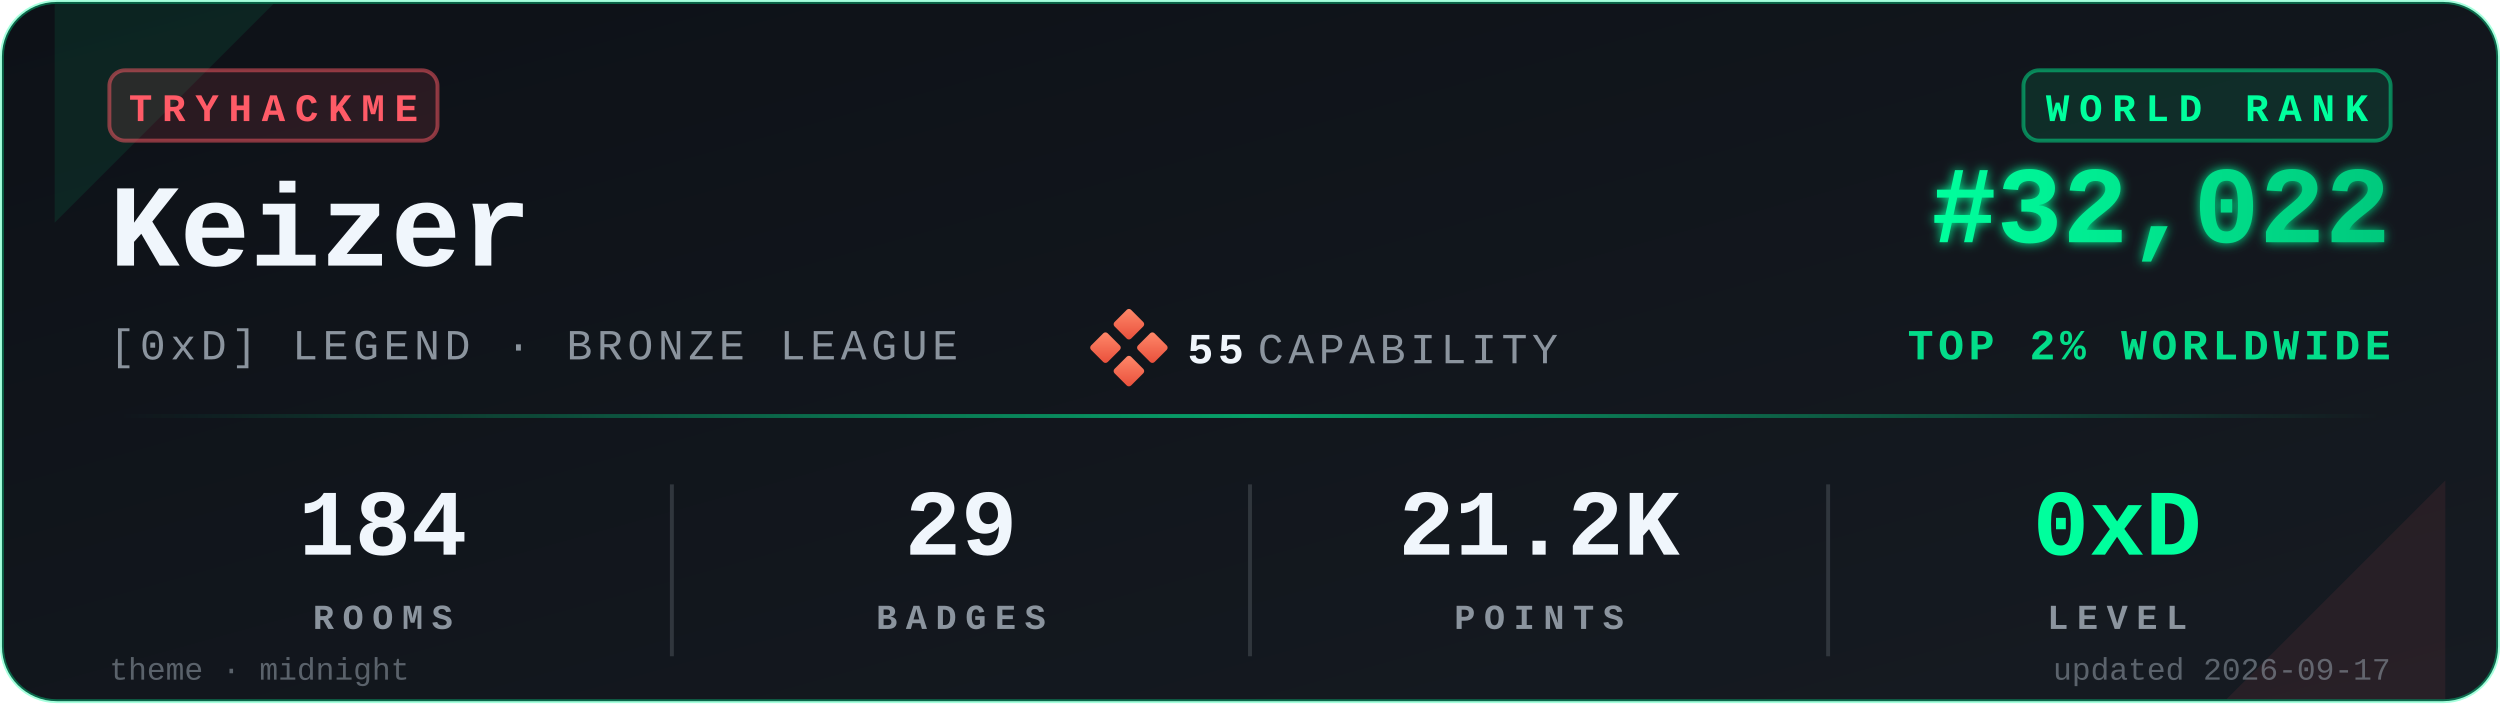
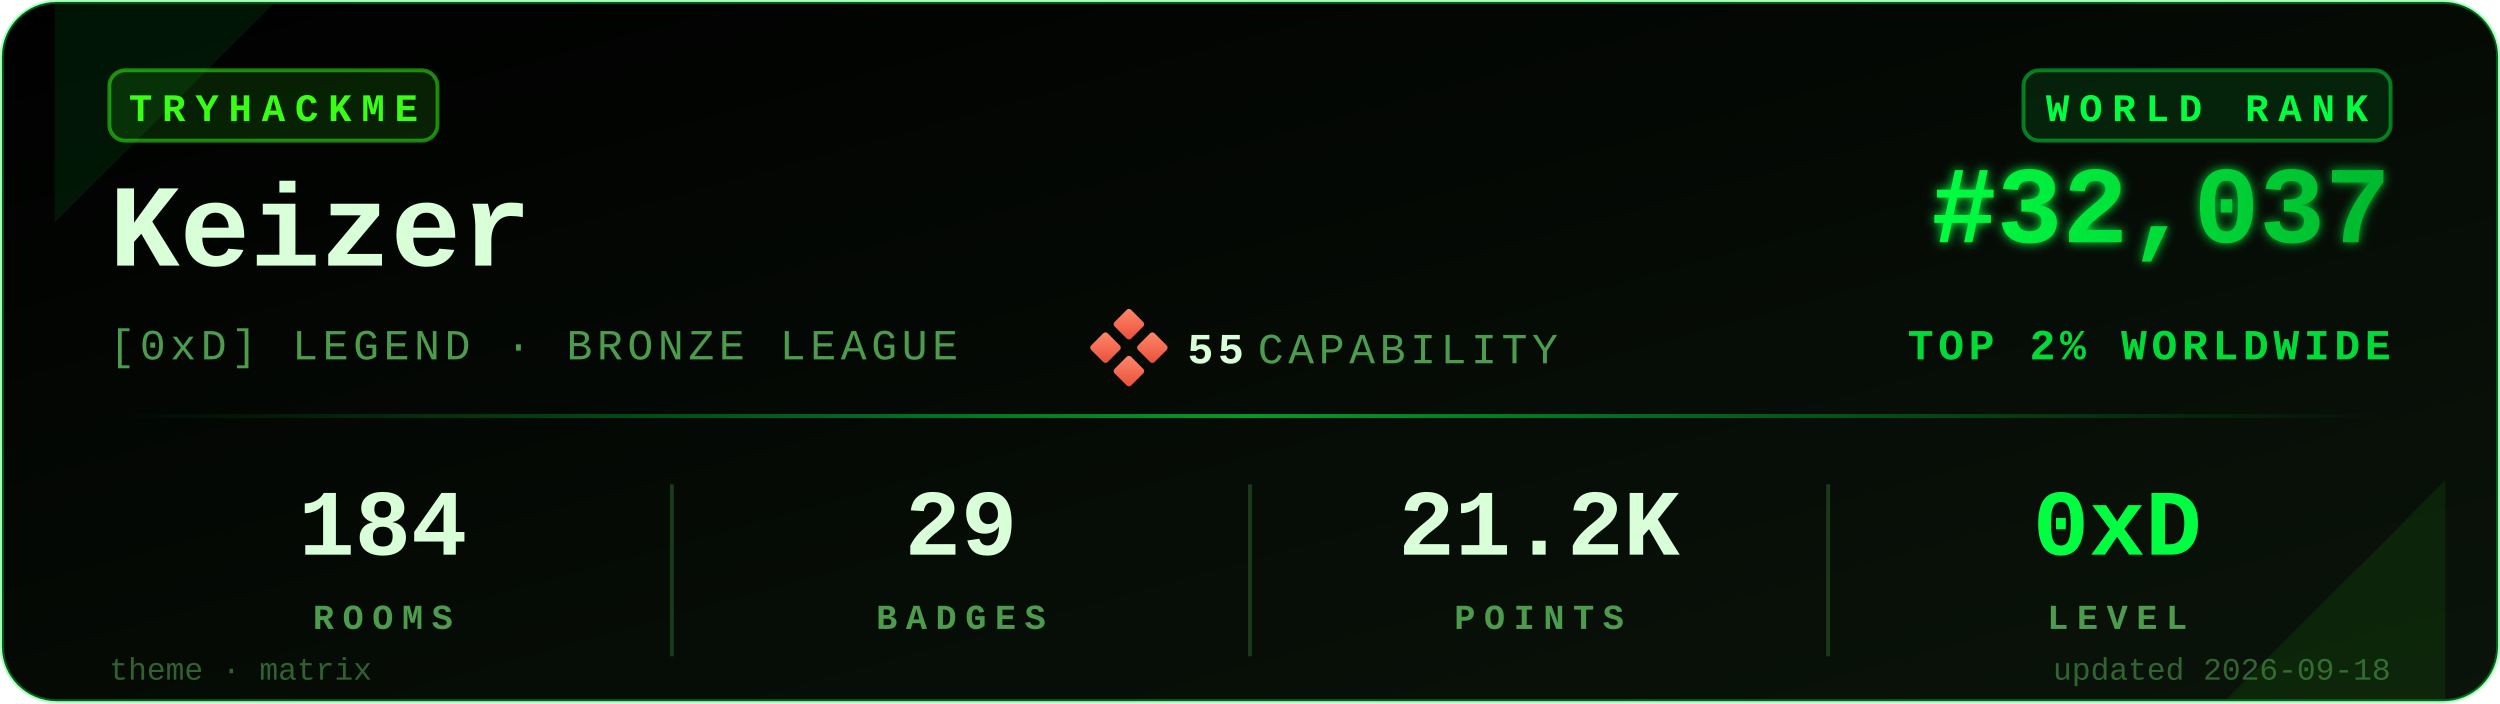
<svg xmlns="http://www.w3.org/2000/svg" viewBox="0 0 640 180" width="640" height="180" role="img" aria-label="TryHackMe stats for Keizer">
  <defs>
    <linearGradient id="bgGrad" x1="0" y1="0" x2="1" y2="1">
-       <stop offset="0%" stop-color="#0d1117" />
-       <stop offset="100%" stop-color="#161b22" />
+       <stop offset="0%" stop-color="#000000" />
+       <stop offset="100%" stop-color="#0a140a" />
    </linearGradient>
    <linearGradient id="rankGrad" x1="0" y1="0" x2="1" y2="0">
-       <stop offset="0%" stop-color="#00FF9D" />
-       <stop offset="100%" stop-color="#00C97D" />
+       <stop offset="0%" stop-color="#00FF41" />
+       <stop offset="100%" stop-color="#00B82E" />
    </linearGradient>
    <linearGradient id="accentGrad" x1="0" y1="0" x2="1" y2="0">
-       <stop offset="0%" stop-color="#00FF9D" stop-opacity="0" />
-       <stop offset="50%" stop-color="#00FF9D" stop-opacity="0.6" />
-       <stop offset="100%" stop-color="#00FF9D" stop-opacity="0" />
+       <stop offset="0%" stop-color="#00FF41" stop-opacity="0" />
+       <stop offset="50%" stop-color="#00FF41" stop-opacity="0.6" />
+       <stop offset="100%" stop-color="#00FF41" stop-opacity="0" />
    </linearGradient>
    <linearGradient id="capGrad" x1="0" y1="0" x2="1" y2="1">
      <stop offset="0%" stop-color="#ff8a6b" />
      <stop offset="100%" stop-color="#e94e3a" />
    </linearGradient>
    <filter id="glow" x="-20%" y="-20%" width="140%" height="140%">
      <feGaussianBlur stdDeviation="1.4" result="b" />
      <feMerge>
        <feMergeNode in="b" />
        <feMergeNode in="SourceGraphic" />
      </feMerge>
    </filter>
  </defs>
-   <rect x="0.5" y="0.5" width="639" height="179" rx="14" ry="14" fill="url(#bgGrad)" stroke="#00FF9D" stroke-opacity="0.35" stroke-width="1" />
-   <path d="M 14,1 L 70,1 L 14,57 Z" fill="#00FF9D" opacity="0.08" />
-   <path d="M 626,179 L 570,179 L 626,123 Z" fill="#FF5B67" opacity="0.08" />
+   <rect x="0.5" y="0.5" width="639" height="179" rx="14" ry="14" fill="url(#bgGrad)" stroke="#00FF41" stroke-opacity="0.35" stroke-width="1" />
+   <path d="M 14,1 L 70,1 L 14,57 Z" fill="#00FF41" opacity="0.08" />
+   <path d="M 626,179 L 570,179 L 626,123 Z" fill="#39FF14" opacity="0.08" />
  <g transform="translate(28,18)">
-     <rect x="0" y="0" width="84" height="18" rx="4" ry="4" fill="#FF5B67" fill-opacity="0.12" stroke="#FF5B67" stroke-opacity="0.5" />
-     <text x="42" y="13" fill="#FF5B67" font-family="ui-monospace,'SF Mono','Menlo','Cascadia Code','Consolas','Liberation Mono',monospace" font-size="10" font-weight="700" letter-spacing="2.5" text-anchor="middle">TRYHACKME</text>
+     <rect x="0" y="0" width="84" height="18" rx="4" ry="4" fill="#39FF14" fill-opacity="0.12" stroke="#39FF14" stroke-opacity="0.5" />
+     <text x="42" y="13" fill="#39FF14" font-family="ui-monospace,'SF Mono','Menlo','Cascadia Code','Consolas','Liberation Mono',monospace" font-size="10" font-weight="700" letter-spacing="2.5" text-anchor="middle">TRYHACKME</text>
  </g>
-   <text x="28" y="68" fill="#f0f6fc" font-family="ui-monospace,'SF Mono','Menlo','Cascadia Code','Consolas','Liberation Mono',monospace" font-size="30" font-weight="700">Keizer</text>
-   <text x="28" y="92" fill="#8b949e" font-family="ui-monospace,'SF Mono','Menlo','Cascadia Code','Consolas','Liberation Mono',monospace" font-size="11" font-weight="500" letter-spacing="1.2">[0xD] LEGEND · BRONZE LEAGUE</text>
+   <text x="28" y="68" fill="#D9FFD9" font-family="ui-monospace,'SF Mono','Menlo','Cascadia Code','Consolas','Liberation Mono',monospace" font-size="30" font-weight="700">Keizer</text>
+   <text x="28" y="92" fill="#4D9C4D" font-family="ui-monospace,'SF Mono','Menlo','Cascadia Code','Consolas','Liberation Mono',monospace" font-size="11" font-weight="500" letter-spacing="1.2">[0xD] LEGEND · BRONZE LEAGUE</text>
  <g transform="translate(280,80)">
    <rect x="6" y="0" width="6" height="6" rx="0.8" fill="url(#capGrad)" transform="rotate(45 9 3)" />
    <rect x="0" y="6" width="6" height="6" rx="0.8" fill="url(#capGrad)" transform="rotate(45 3 9)" />
    <rect x="12" y="6" width="6" height="6" rx="0.8" fill="url(#capGrad)" transform="rotate(45 15 9)" />
    <rect x="6" y="12" width="6" height="6" rx="0.8" fill="url(#capGrad)" transform="rotate(45 9 15)" />
-     <text x="24" y="13" fill="#f0f6fc" font-family="ui-monospace,'SF Mono','Menlo','Cascadia Code','Consolas','Liberation Mono',monospace" font-size="11" font-weight="700" letter-spacing="1.2">55</text>
-     <text x="42" y="13" fill="#8b949e" font-family="ui-monospace,'SF Mono','Menlo','Cascadia Code','Consolas','Liberation Mono',monospace" font-size="11" font-weight="500" letter-spacing="1.2">CAPABILITY</text>
+     <text x="24" y="13" fill="#D9FFD9" font-family="ui-monospace,'SF Mono','Menlo','Cascadia Code','Consolas','Liberation Mono',monospace" font-size="11" font-weight="700" letter-spacing="1.2">55</text>
+     <text x="42" y="13" fill="#4D9C4D" font-family="ui-monospace,'SF Mono','Menlo','Cascadia Code','Consolas','Liberation Mono',monospace" font-size="11" font-weight="500" letter-spacing="1.2">CAPABILITY</text>
  </g>
  <g transform="translate(612,18)">
-     <rect x="-94" y="0" width="94" height="18" rx="4" ry="4" fill="#00FF9D" fill-opacity="0.10" stroke="#00FF9D" stroke-opacity="0.45" />
-     <text x="-47" y="13" fill="#00FF9D" font-family="ui-monospace,'SF Mono','Menlo','Cascadia Code','Consolas','Liberation Mono',monospace" font-size="10" font-weight="700" letter-spacing="2.5" text-anchor="middle">WORLD RANK</text>
+     <rect x="-94" y="0" width="94" height="18" rx="4" ry="4" fill="#00FF41" fill-opacity="0.10" stroke="#00FF41" stroke-opacity="0.45" />
+     <text x="-47" y="13" fill="#00FF41" font-family="ui-monospace,'SF Mono','Menlo','Cascadia Code','Consolas','Liberation Mono',monospace" font-size="10" font-weight="700" letter-spacing="2.5" text-anchor="middle">WORLD RANK</text>
  </g>
-   <text x="612" y="62" fill="url(#rankGrad)" font-family="ui-monospace,'SF Mono','Menlo','Cascadia Code','Consolas','Liberation Mono',monospace" font-size="28" font-weight="700" text-anchor="end" filter="url(#glow)">#32,022</text>
-   <text x="612" y="92" fill="#00FF9D" fill-opacity="0.85" font-family="ui-monospace,'SF Mono','Menlo','Cascadia Code','Consolas','Liberation Mono',monospace" font-size="11" font-weight="600" letter-spacing="1.2" text-anchor="end">TOP 2% WORLDWIDE</text>
+   <text x="612" y="62" fill="url(#rankGrad)" font-family="ui-monospace,'SF Mono','Menlo','Cascadia Code','Consolas','Liberation Mono',monospace" font-size="28" font-weight="700" text-anchor="end" filter="url(#glow)">#32,037</text>
+   <text x="612" y="92" fill="#00FF41" fill-opacity="0.85" font-family="ui-monospace,'SF Mono','Menlo','Cascadia Code','Consolas','Liberation Mono',monospace" font-size="11" font-weight="600" letter-spacing="1.2" text-anchor="end">TOP 2% WORLDWIDE</text>
  <rect x="28" y="106" width="584" height="1" fill="url(#accentGrad)" />
  <g font-family="ui-monospace,'SF Mono','Menlo','Cascadia Code','Consolas','Liberation Mono',monospace" text-anchor="middle">
-     <text x="98" y="142" fill="#f0f6fc" font-size="24" font-weight="700">184</text>
-     <text x="98" y="161" fill="#8b949e" font-size="9" font-weight="600" letter-spacing="2.2">ROOMS</text>
-     <text x="246" y="142" fill="#f0f6fc" font-size="24" font-weight="700">29</text>
-     <text x="246" y="161" fill="#8b949e" font-size="9" font-weight="600" letter-spacing="2.2">BADGES</text>
-     <text x="394" y="142" fill="#f0f6fc" font-size="24" font-weight="700">21.2K</text>
-     <text x="394" y="161" fill="#8b949e" font-size="9" font-weight="600" letter-spacing="2.2">POINTS</text>
-     <text x="542" y="142" fill="#00FF9D" font-size="24" font-weight="700">0xD</text>
-     <text x="542" y="161" fill="#8b949e" font-size="9" font-weight="600" letter-spacing="2.2">LEVEL</text>
+     <text x="98" y="142" fill="#D9FFD9" font-size="24" font-weight="700">184</text>
+     <text x="98" y="161" fill="#4D9C4D" font-size="9" font-weight="600" letter-spacing="2.2">ROOMS</text>
+     <text x="246" y="142" fill="#D9FFD9" font-size="24" font-weight="700">29</text>
+     <text x="246" y="161" fill="#4D9C4D" font-size="9" font-weight="600" letter-spacing="2.2">BADGES</text>
+     <text x="394" y="142" fill="#D9FFD9" font-size="24" font-weight="700">21.2K</text>
+     <text x="394" y="161" fill="#4D9C4D" font-size="9" font-weight="600" letter-spacing="2.2">POINTS</text>
+     <text x="542" y="142" fill="#00FF41" font-size="24" font-weight="700">0xD</text>
+     <text x="542" y="161" fill="#4D9C4D" font-size="9" font-weight="600" letter-spacing="2.2">LEVEL</text>
  </g>
-   <line x1="172" y1="124" x2="172" y2="168" stroke="#30363d" stroke-width="1" />
-   <line x1="320" y1="124" x2="320" y2="168" stroke="#30363d" stroke-width="1" />
-   <line x1="468" y1="124" x2="468" y2="168" stroke="#30363d" stroke-width="1" />
-   <text x="28" y="174" fill="#8b949e" fill-opacity="0.6" font-family="ui-monospace,'SF Mono','Menlo','Cascadia Code','Consolas','Liberation Mono',monospace" font-size="8" font-weight="500">theme · midnight</text>
-   <text x="612" y="174" fill="#8b949e" fill-opacity="0.6" font-family="ui-monospace,'SF Mono','Menlo','Cascadia Code','Consolas','Liberation Mono',monospace" font-size="8" font-weight="500" text-anchor="end">updated 2026-09-17</text>
+   <line x1="172" y1="124" x2="172" y2="168" stroke="#1a3a1a" stroke-width="1" />
+   <line x1="320" y1="124" x2="320" y2="168" stroke="#1a3a1a" stroke-width="1" />
+   <line x1="468" y1="124" x2="468" y2="168" stroke="#1a3a1a" stroke-width="1" />
+   <text x="28" y="174" fill="#4D9C4D" fill-opacity="0.6" font-family="ui-monospace,'SF Mono','Menlo','Cascadia Code','Consolas','Liberation Mono',monospace" font-size="8" font-weight="500">theme · matrix</text>
+   <text x="612" y="174" fill="#4D9C4D" fill-opacity="0.6" font-family="ui-monospace,'SF Mono','Menlo','Cascadia Code','Consolas','Liberation Mono',monospace" font-size="8" font-weight="500" text-anchor="end">updated 2026-09-18</text>
</svg>
